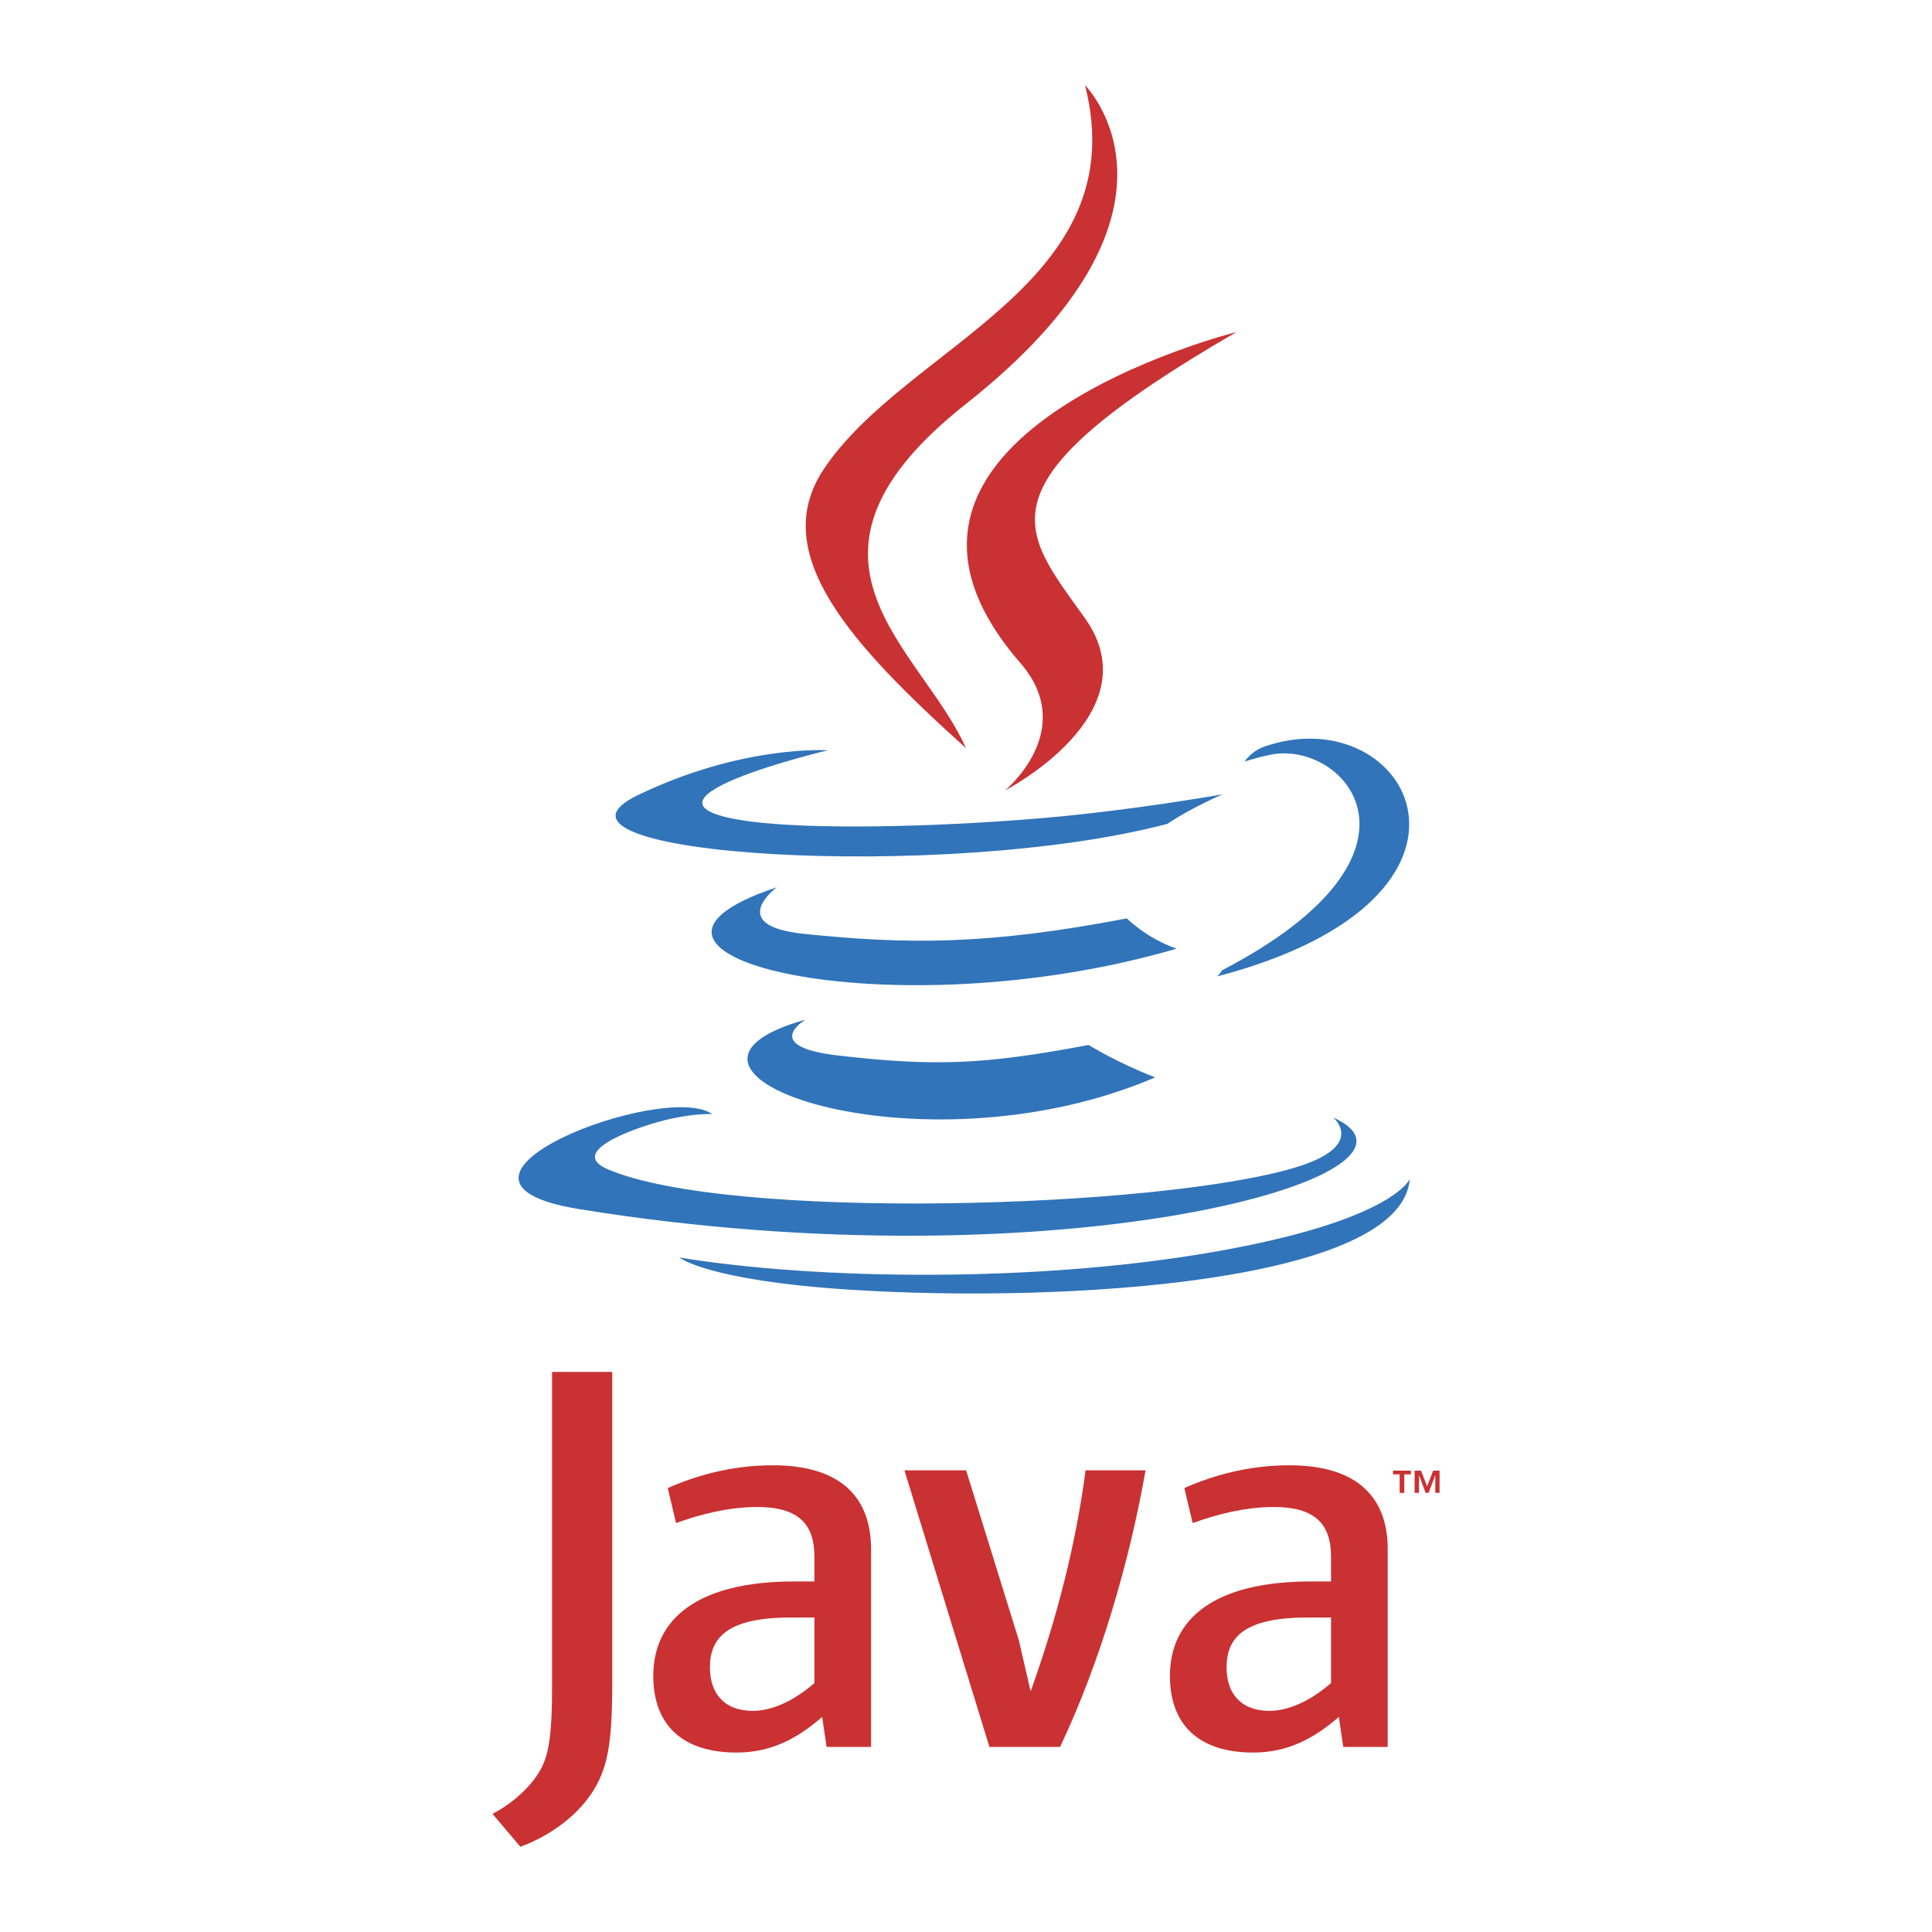
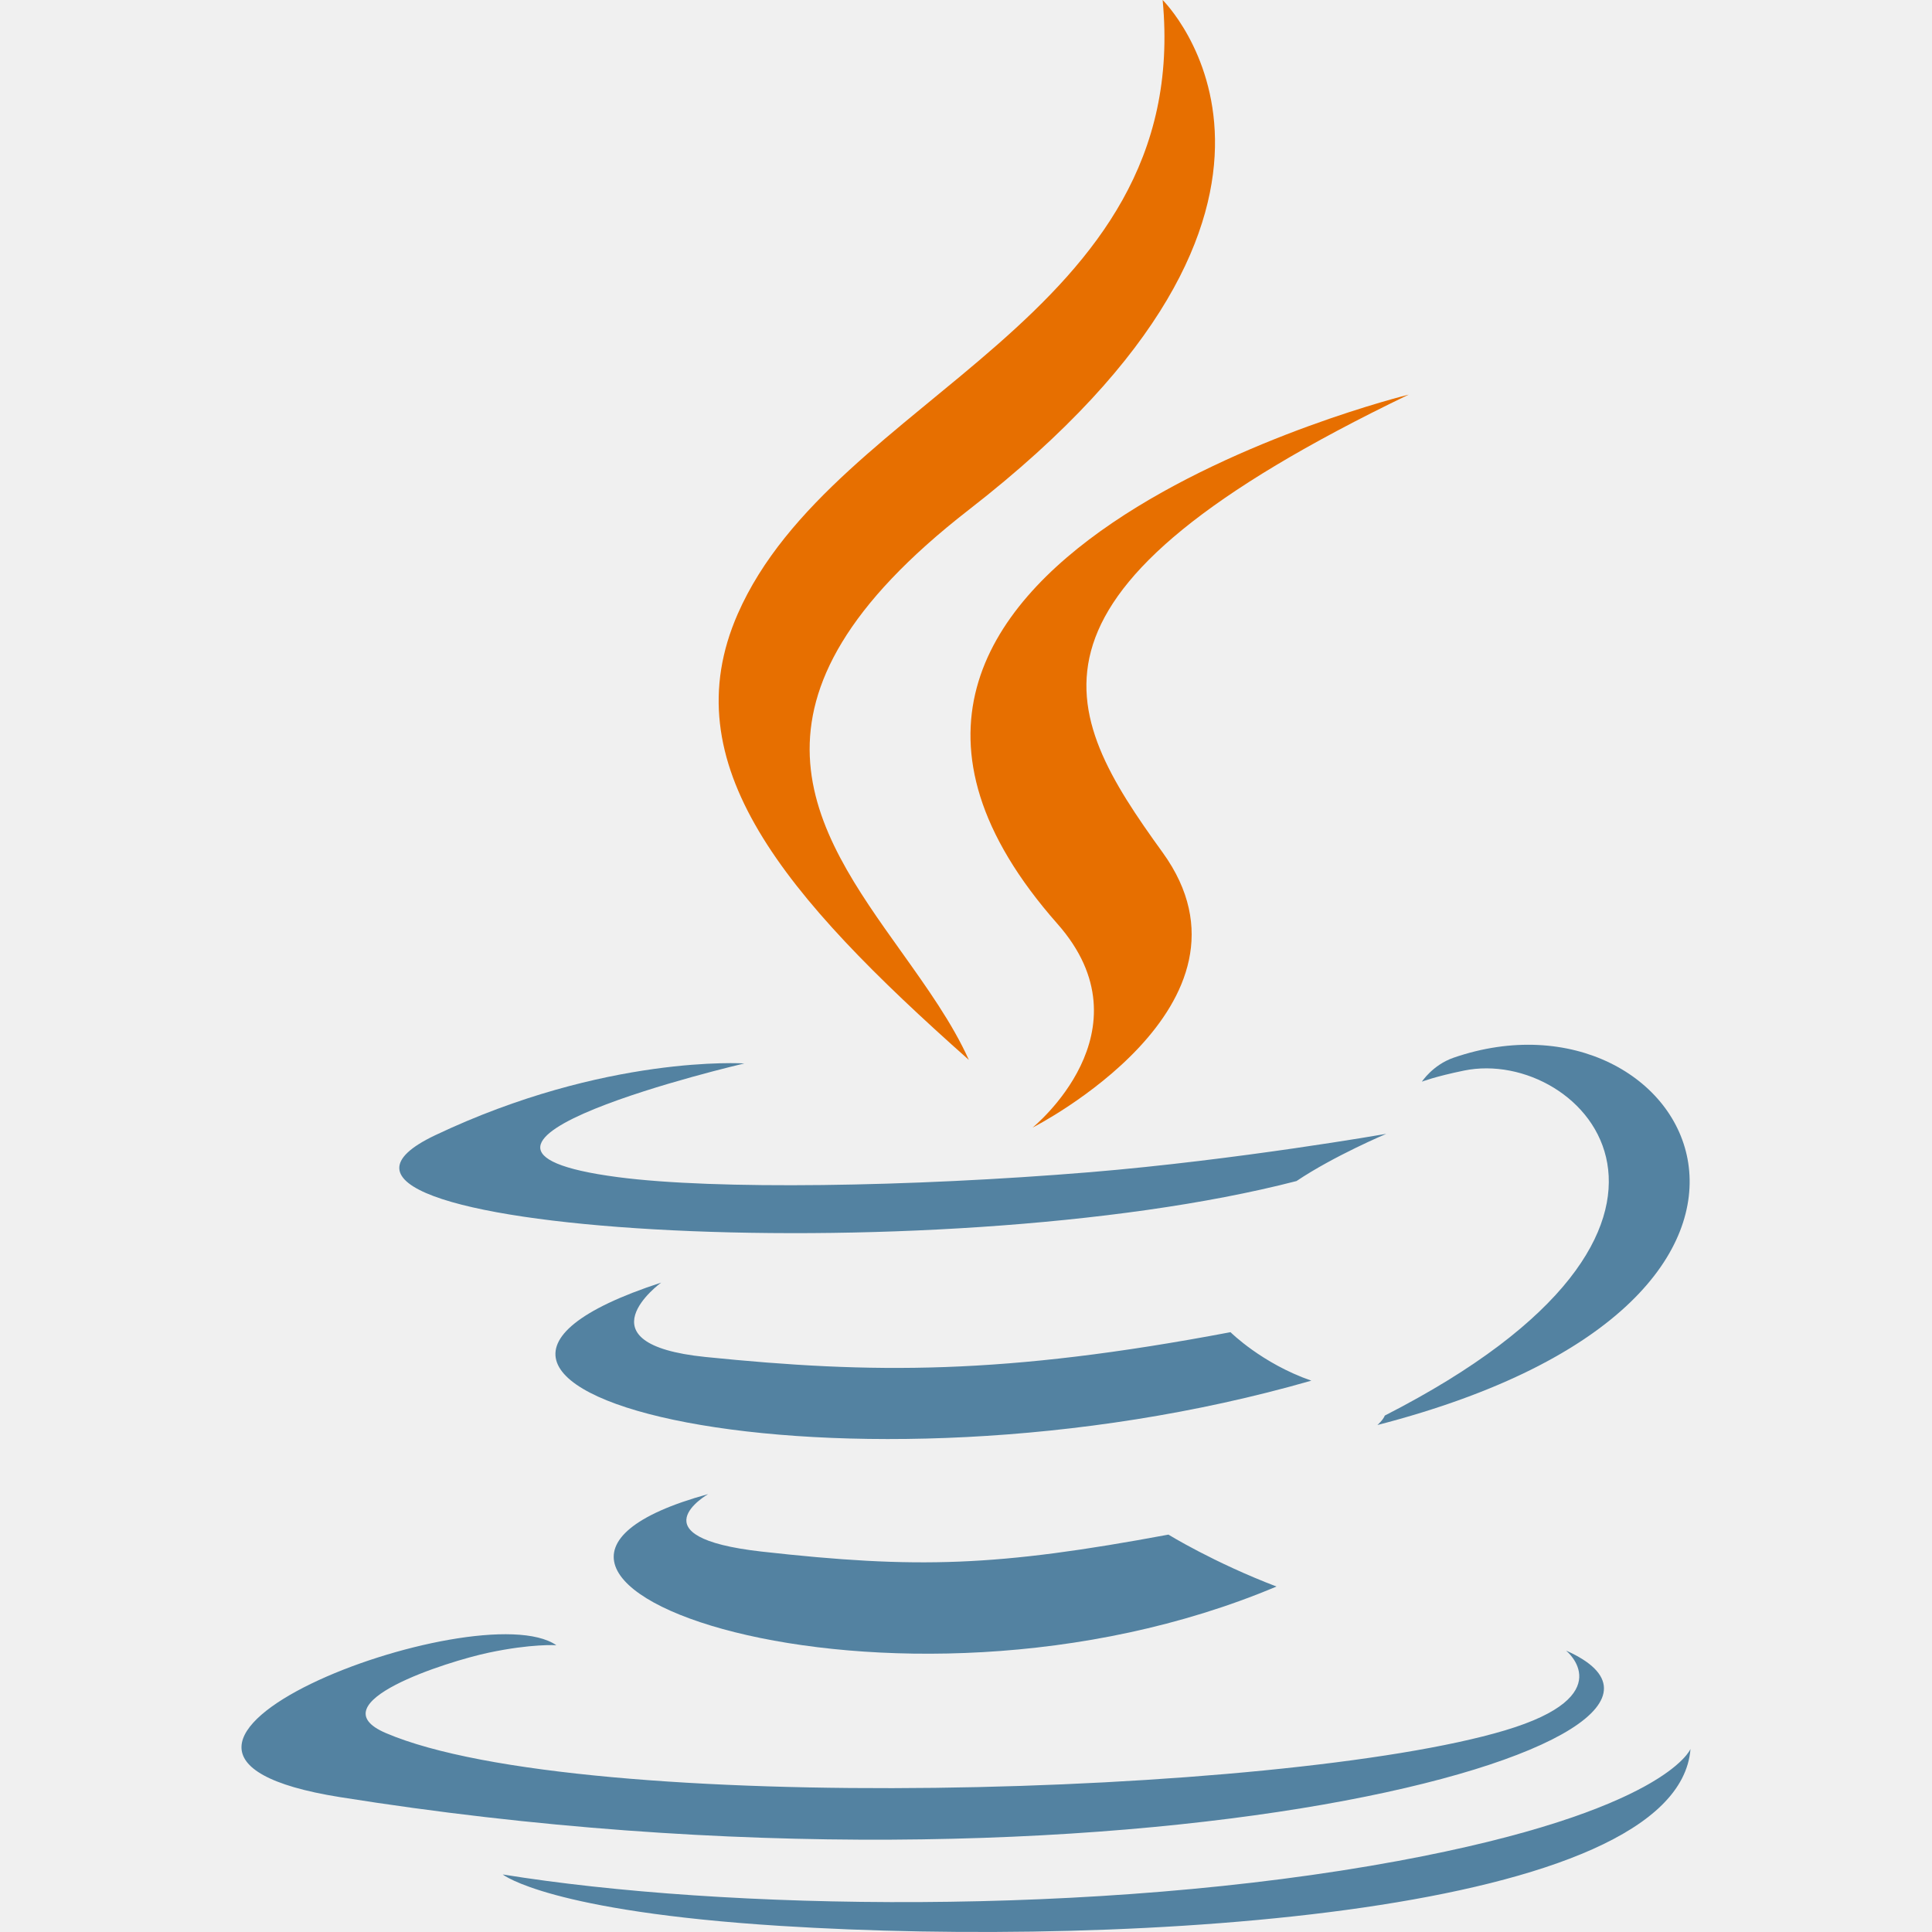
- <svg xmlns="http://www.w3.org/2000/svg" width="800px" height="800px" viewBox="0 0 192.756 192.756">
-   <g fill-rule="evenodd" clip-rule="evenodd">
-     <path fill="#ffffff" d="M0 0h192.756v192.756H0V0z" />
-     <path d="M80.372 101.729s-4.604 2.679 3.28 3.584c9.554 1.091 14.434.934 24.959-1.057 0 0 2.771 1.735 6.639 3.236-23.601 10.113-53.413-.585-34.878-5.763zM77.487 88.532s-5.165 3.823 2.726 4.639c10.206 1.054 18.262 1.14 32.211-1.544 0 0 1.926 1.955 4.957 3.023-28.531 8.345-60.307.657-39.894-6.118z" fill="#3174b9" />
-     <path d="M101.797 66.143c5.818 6.697-1.525 12.72-1.525 12.72s14.766-7.621 7.984-17.168c-6.332-8.899-11.189-13.32 15.102-28.566-.001-.001-41.27 10.303-21.561 33.014z" fill="#ca3132" />
-     <path d="M133.01 111.491s3.408 2.81-3.754 4.983c-13.619 4.125-56.694 5.369-68.659.164-4.298-1.872 3.766-4.467 6.303-5.015 2.646-.572 4.156-.468 4.156-.468-4.783-3.368-30.916 6.615-13.272 9.479 48.112 7.801 87.704-3.512 75.226-9.143zM82.587 74.857s-21.908 5.205-7.757 7.097c5.977.799 17.883.615 28.982-.316 9.068-.761 18.17-2.389 18.17-2.389s-3.195 1.371-5.51 2.949c-22.251 5.853-65.229 3.127-52.855-2.856 10.462-5.061 18.97-4.485 18.97-4.485zM121.891 96.824c22.617-11.75 12.16-23.044 4.859-21.522-1.785.373-2.586.695-2.586.695s.666-1.042 1.932-1.49c14.441-5.075 25.545 14.972-4.656 22.911-.001 0 .347-.314.451-.594z" fill="#3174b9" />
-     <path d="M108.256 8.504s12.523 12.531-11.881 31.794c-19.571 15.458-4.462 24.269-.006 34.34-11.426-10.307-19.807-19.382-14.185-27.826 8.254-12.395 31.125-18.406 26.072-38.308z" fill="#ca3132" />
-     <path d="M84.812 128.674c21.706 1.388 55.045-.771 55.836-11.044 0 0-1.518 3.894-17.941 6.983-18.529 3.488-41.386 3.082-54.938.845 0 0 2.777 2.298 17.043 3.216z" fill="#3174b9" />
-     <path d="M139.645 147.096h-.66v-.37h1.781v.37h-.66v1.848h-.461v-1.848zm3.554.092h-.008l-.656 1.755h-.301l-.652-1.755h-.008v1.755h-.438v-2.218h.643l.604 1.569.604-1.569h.637v2.218h-.424v-1.755h-.001zM81.255 167.921c-2.047 1.774-4.211 2.772-6.154 2.772-2.768 0-4.27-1.663-4.27-4.324 0-2.881 1.608-4.989 8.044-4.989h2.379v6.541h.001zm5.65 6.374v-19.732c0-5.043-2.876-8.371-9.809-8.371-4.045 0-7.591.999-10.474 2.272l.83 3.495c2.271-.834 5.207-1.607 8.089-1.607 3.994 0 5.713 1.607 5.713 4.934v2.495h-1.996c-9.702 0-14.08 3.764-14.08 9.423 0 4.876 2.885 7.648 8.316 7.648 3.491 0 6.099-1.441 8.534-3.55l.443 2.993h4.434zM105.762 174.295h-7.045l-8.483-27.601h6.154l5.265 16.961 1.172 5.096c2.656-7.371 4.541-14.854 5.484-22.057h5.984c-1.602 9.088-4.488 19.066-8.531 27.601zM132.799 167.921c-2.053 1.774-4.217 2.772-6.156 2.772-2.768 0-4.268-1.663-4.268-4.324 0-2.881 1.609-4.989 8.041-4.989h2.383v6.541zm5.652 6.374v-19.732c0-5.043-2.885-8.371-9.811-8.371-4.049 0-7.594.999-10.477 2.272l.83 3.495c2.271-.834 5.213-1.607 8.096-1.607 3.988 0 5.709 1.607 5.709 4.934v2.495h-1.996c-9.703 0-14.078 3.764-14.078 9.423 0 4.876 2.879 7.648 8.311 7.648 3.494 0 6.098-1.441 8.539-3.55l.445 2.993h4.432zM58.983 178.985c-1.61 2.353-4.214 4.216-7.061 5.267l-2.79-3.286c2.169-1.113 4.027-2.91 4.892-4.582.745-1.49 1.056-3.406 1.056-7.992v-31.515h6.005v31.08c0 6.134-.49 8.613-2.102 11.028z" fill="#ca3132" />
-   </g>
+ <svg xmlns="http://www.w3.org/2000/svg" width="800px" height="800px" viewBox="0 0 32 32" fill="none">
+   <path d="M16.05 8.441C22.638 3.326 19.257 0 19.257 0C19.76 5.287 13.813 6.536 12.219 10.169C11.131 12.649 12.964 14.819 16.047 17.555C15.775 16.949 15.354 16.361 14.929 15.764C13.477 13.731 11.964 11.613 16.05 8.441Z" fill="#E76F00" />
+   <path d="M17.102 18.677C17.102 18.677 19.084 17.078 17.514 15.301C12.193 9.272 23.333 6.536 23.333 6.536C16.532 9.812 17.547 11.757 19.257 14.12C21.087 16.654 17.102 18.677 17.102 18.677Z" fill="#E76F00" />
+   <path d="M22.937 23.446C29.042 20.326 26.22 17.328 24.249 17.732C23.766 17.831 23.551 17.916 23.551 17.916C23.551 17.916 23.73 17.64 24.073 17.52C27.971 16.173 30.968 21.495 22.814 23.603C22.814 23.603 22.909 23.52 22.937 23.446Z" fill="#5382A1" />
+   <path d="M10.233 19.497C6.413 18.995 12.328 17.614 12.328 17.614C12.328 17.614 10.031 17.462 7.206 18.804C3.866 20.393 15.468 21.116 21.474 19.562C22.098 19.143 22.961 18.78 22.961 18.78C22.961 18.78 20.504 19.211 18.056 19.415C15.061 19.661 11.846 19.709 10.233 19.497Z" fill="#5382A1" />
+   <path d="M11.686 22.476C9.556 22.259 10.951 21.244 10.951 21.244C5.439 23.043 14.018 25.083 21.72 22.868C20.901 22.584 20.381 22.065 20.381 22.065C16.616 22.778 14.441 22.755 11.686 22.476Z" fill="#5382A1" />
+   <path d="M12.614 25.699C10.486 25.459 11.729 24.747 11.729 24.747C6.726 26.122 14.773 28.962 21.143 26.278C20.1 25.879 19.353 25.418 19.353 25.418C16.511 25.947 15.193 25.988 12.614 25.699Z" fill="#5382A1" />
+   <path d="M25.939 27.339C25.939 27.339 26.859 28.084 24.925 28.661C21.248 29.757 9.621 30.087 6.391 28.705C5.23 28.208 7.407 27.519 8.092 27.374C8.806 27.222 9.215 27.25 9.215 27.25C7.923 26.356 0.868 29.007 5.631 29.766C18.619 31.837 29.308 28.833 25.939 27.339Z" fill="#5382A1" />
+   <path d="M28 28.968C27.787 31.695 18.788 32.268 12.927 31.899C9.104 31.658 8.338 31.056 8.327 31.047C11.986 31.64 18.155 31.748 23.157 30.823C27.59 30.002 28 28.968 28 28.968Z" fill="#5382A1" />
</svg>
